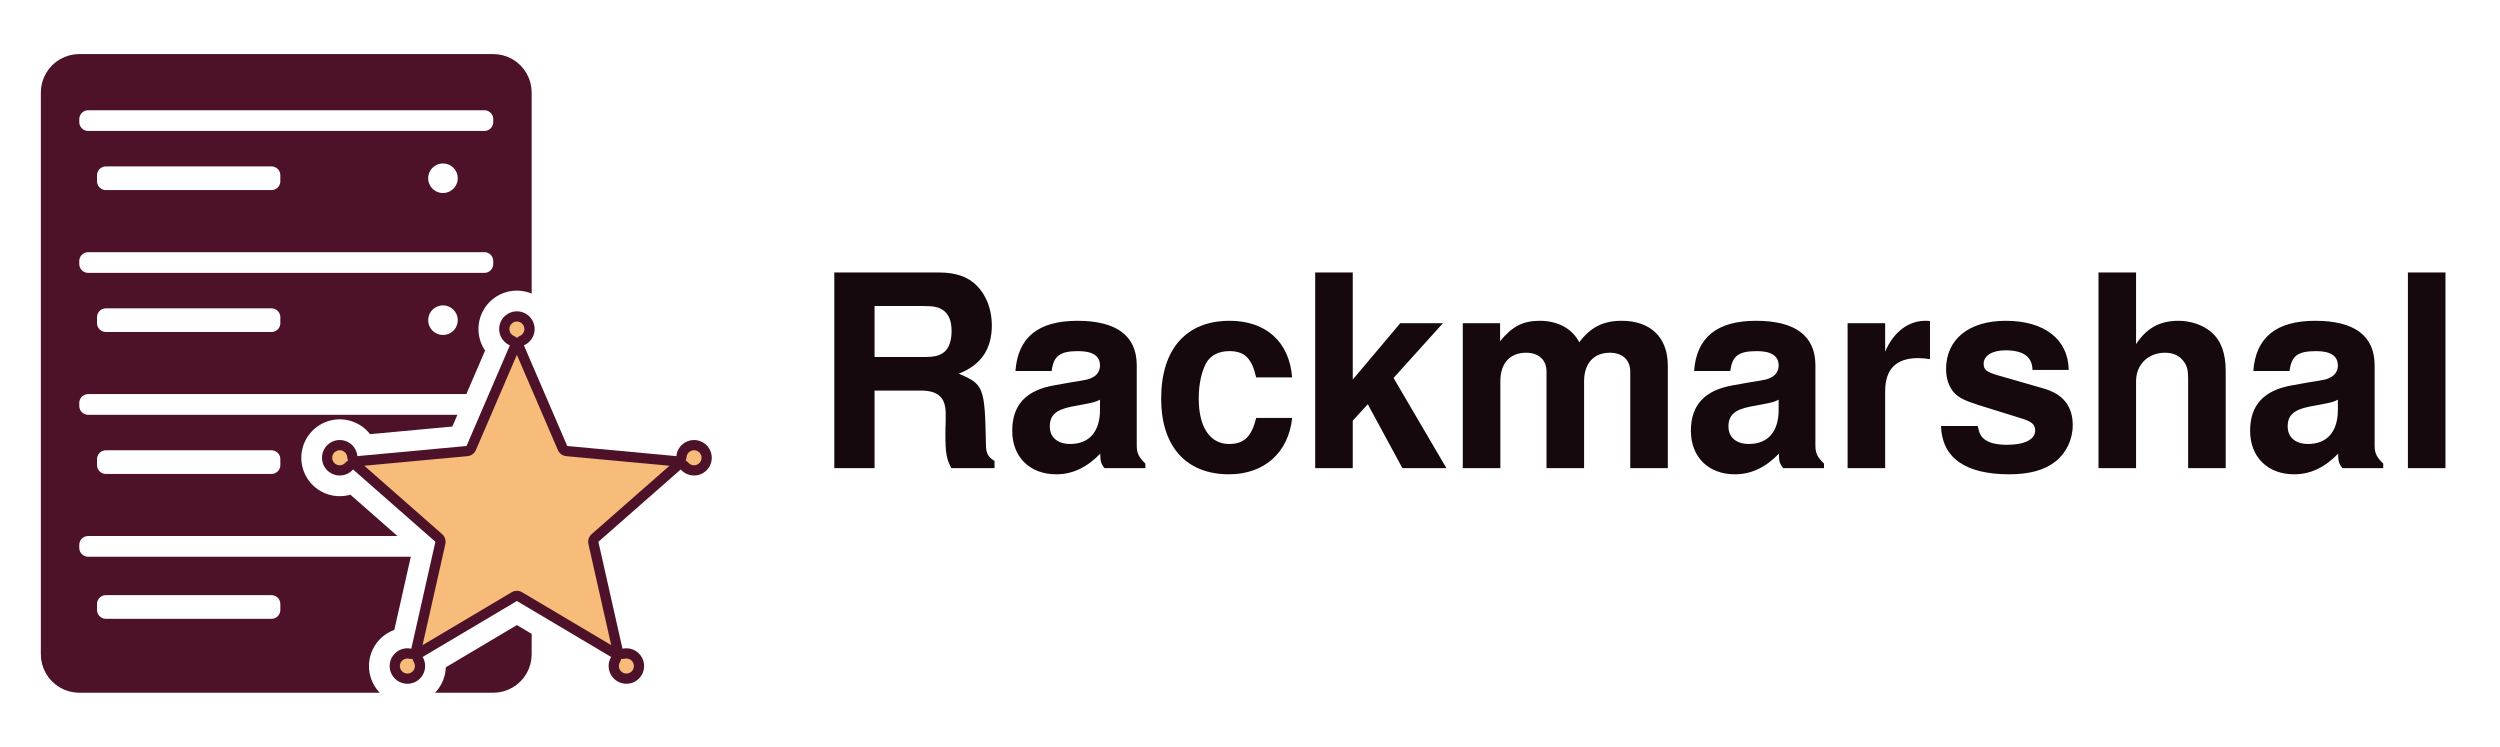
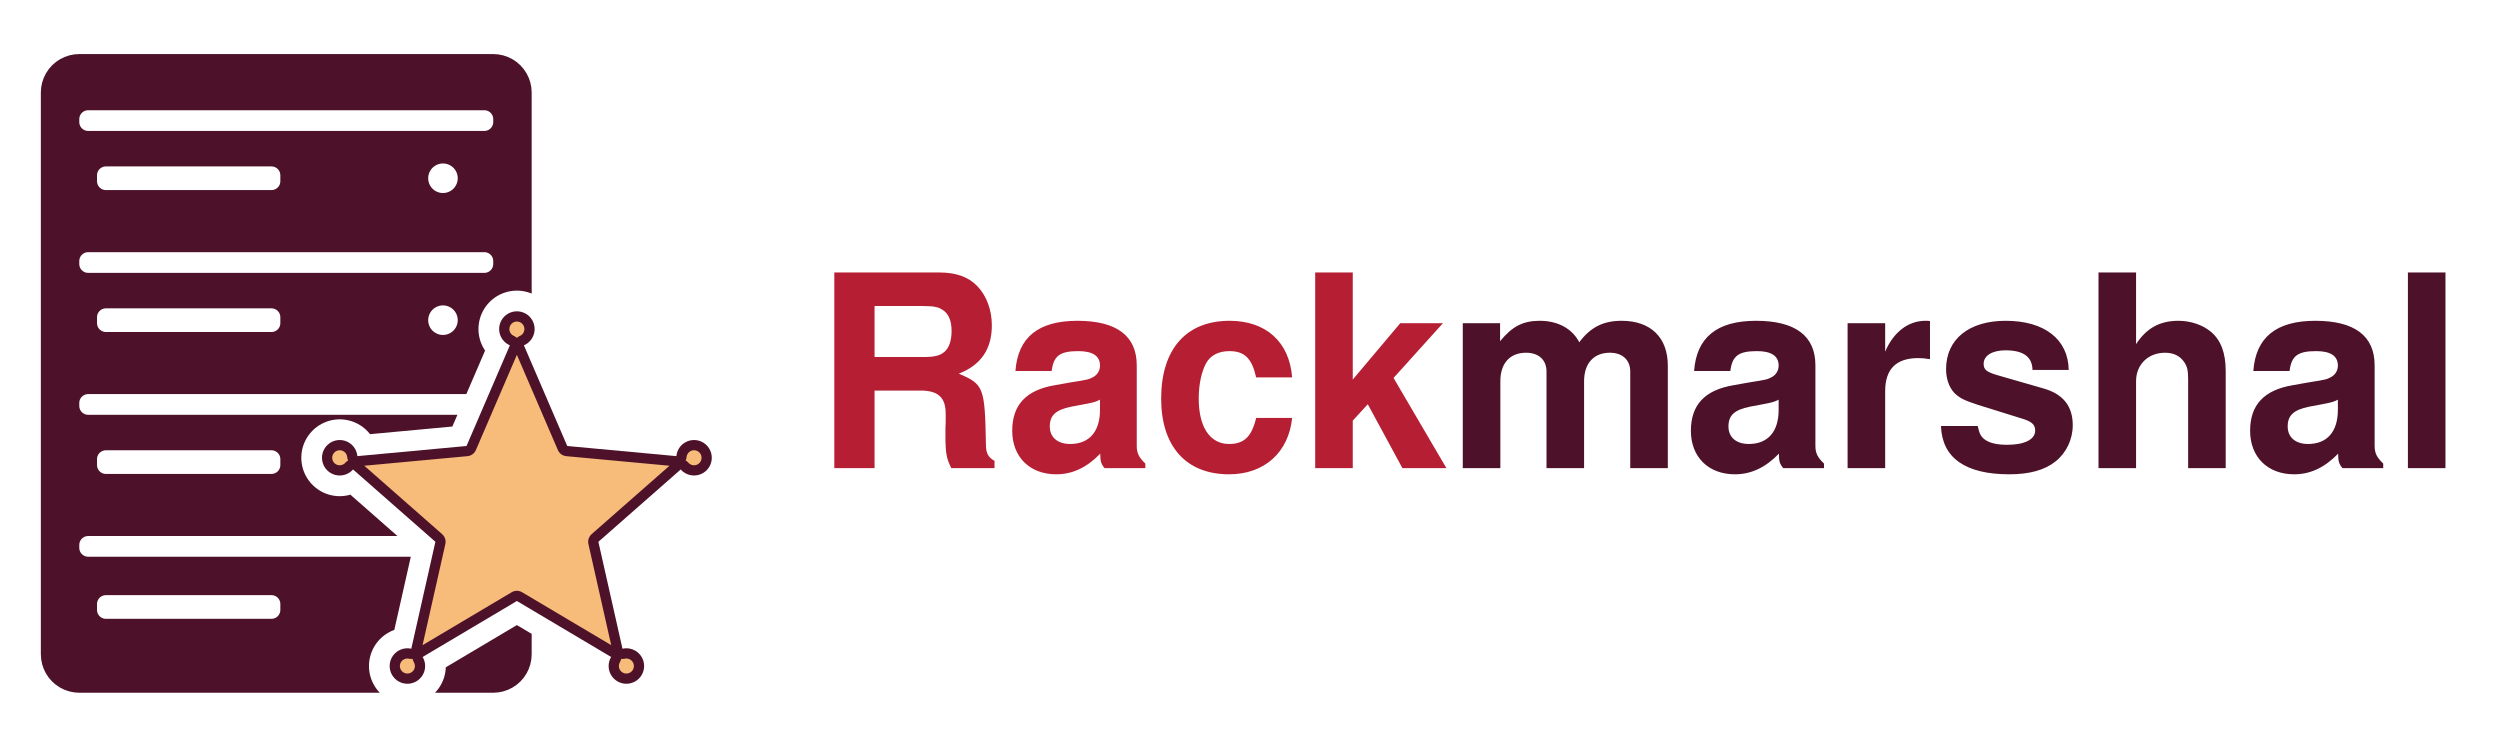
<svg xmlns="http://www.w3.org/2000/svg" width="857" height="256" viewBox="0 0 857 256" role="img" aria-labelledby="rmlockup-title rmlockup-desc">
  <path fill="#4D1229" fill-rule="evenodd" d="M14.000,31.709 L14.000,224.291 L14.113,226.011 L14.449,227.701 L15.003,229.333 L15.765,230.879 L16.723,232.312 L17.859,233.608 L19.155,234.745 L20.588,235.702 L22.134,236.465 L23.766,237.019 L25.457,237.355 L27.177,237.468 L130.196,237.468 L130.019,237.291 L129.495,236.693 L128.930,235.957 L128.488,235.295 L128.024,234.492 L127.672,233.778 L127.317,232.921 L127.061,232.168 L126.821,231.271 L126.666,230.491 L126.545,229.571 L126.493,228.777 L126.493,227.849 L126.545,227.055 L126.666,226.135 L126.821,225.355 L127.061,224.458 L127.317,223.705 L127.672,222.847 L128.024,222.134 L128.488,221.330 L128.930,220.669 L129.495,219.933 L130.019,219.334 L130.676,218.678 L131.274,218.154 L132.010,217.589 L132.671,217.147 L133.475,216.683 L134.189,216.331 L135.046,215.976 L135.171,215.933 L140.826,190.842 L30.217,190.842 L29.821,190.816 L29.430,190.739 L29.054,190.611 L28.697,190.435 L28.366,190.214 L28.067,189.952 L27.805,189.653 L27.584,189.322 L27.408,188.965 L27.280,188.589 L27.203,188.199 L27.177,187.802 L27.177,186.788 L27.203,186.391 L27.280,186.001 L27.408,185.624 L27.584,185.268 L27.805,184.937 L28.067,184.638 L28.366,184.376 L28.697,184.155 L29.054,183.979 L29.430,183.851 L29.821,183.773 L30.217,183.747 L136.245,183.747 L120.105,169.568 L119.415,169.753 L118.635,169.908 L117.715,170.029 L116.921,170.081 L115.993,170.081 L115.199,170.029 L114.279,169.908 L113.499,169.753 L112.602,169.513 L111.849,169.257 L110.992,168.902 L110.278,168.550 L109.474,168.086 L108.813,167.644 L108.077,167.079 L107.479,166.554 L106.822,165.898 L106.298,165.300 L105.733,164.564 L105.291,163.902 L104.827,163.098 L104.475,162.385 L104.120,161.528 L103.864,160.774 L103.624,159.878 L103.469,159.098 L103.348,158.177 L103.296,157.384 L103.296,156.456 L103.348,155.662 L103.469,154.742 L103.624,153.961 L103.864,153.065 L104.120,152.312 L104.475,151.454 L104.827,150.741 L105.291,149.937 L105.733,149.276 L106.298,148.539 L106.822,147.941 L107.479,147.285 L108.077,146.760 L108.813,146.195 L109.474,145.753 L110.278,145.289 L110.992,144.938 L111.849,144.582 L112.602,144.327 L113.499,144.087 L114.279,143.931 L115.199,143.810 L115.993,143.758 L116.921,143.758 L117.715,143.810 L118.635,143.931 L119.415,144.087 L120.312,144.327 L121.065,144.582 L121.922,144.938 L122.636,145.289 L123.440,145.753 L124.101,146.195 L124.837,146.760 L125.435,147.285 L126.092,147.941 L126.616,148.539 L126.840,148.831 L155.072,146.213 L156.804,142.190 L30.217,142.190 L29.821,142.164 L29.430,142.087 L29.054,141.959 L28.697,141.783 L28.366,141.562 L28.067,141.300 L27.805,141.001 L27.584,140.670 L27.408,140.313 L27.280,139.936 L27.203,139.546 L27.177,139.149 L27.177,138.136 L27.203,137.739 L27.280,137.349 L27.408,136.972 L27.584,136.616 L27.805,136.285 L28.067,135.986 L28.366,135.723 L28.697,135.503 L29.054,135.327 L29.430,135.199 L29.821,135.121 L30.217,135.095 L159.860,135.095 L166.286,120.174 L166.022,119.779 L165.558,118.975 L165.206,118.262 L164.851,117.404 L164.595,116.651 L164.355,115.754 L164.199,114.974 L164.078,114.054 L164.026,113.260 L164.026,112.332 L164.078,111.538 L164.199,110.618 L164.355,109.838 L164.595,108.942 L164.851,108.188 L165.206,107.331 L165.558,106.617 L166.022,105.814 L166.464,105.152 L167.029,104.416 L167.553,103.818 L168.209,103.161 L168.807,102.637 L169.544,102.072 L170.205,101.630 L171.009,101.166 L171.722,100.814 L172.580,100.459 L173.333,100.203 L174.230,99.963 L175.010,99.808 L175.930,99.687 L176.724,99.635 L177.652,99.635 L178.446,99.687 L179.366,99.808 L180.146,99.963 L181.042,100.203 L181.796,100.459 L182.256,100.650 L182.256,31.709 L182.143,29.989 L181.807,28.299 L181.253,26.667 L180.490,25.121 L179.533,23.688 L178.396,22.392 L177.100,21.255 L175.667,20.298 L174.122,19.535 L172.489,18.981 L170.799,18.645 L169.079,18.532 L27.177,18.532 L25.457,18.645 L23.766,18.981 L22.134,19.535 L20.588,20.298 L19.155,21.255 L17.859,22.392 L16.723,23.688 L15.765,25.121 L15.003,26.667 L14.449,28.299 L14.113,29.989 Z M169.079,41.845 L169.053,42.242 L168.975,42.632 L168.848,43.009 L168.672,43.365 L168.451,43.696 L168.188,43.995 L167.889,44.257 L167.559,44.478 L167.202,44.654 L166.825,44.782 L166.435,44.860 L166.038,44.886 L30.217,44.886 L29.821,44.860 L29.430,44.782 L29.054,44.654 L28.697,44.478 L28.366,44.257 L28.067,43.995 L27.805,43.696 L27.584,43.365 L27.408,43.009 L27.280,42.632 L27.203,42.242 L27.177,41.845 L27.177,40.831 L27.203,40.434 L27.280,40.044 L27.408,39.668 L27.584,39.311 L27.805,38.980 L28.067,38.681 L28.366,38.419 L28.697,38.198 L29.054,38.022 L29.430,37.894 L29.821,37.817 L30.217,37.791 L166.038,37.791 L166.435,37.817 L166.825,37.894 L167.202,38.022 L167.559,38.198 L167.889,38.419 L168.188,38.681 L168.451,38.980 L168.672,39.311 L168.848,39.668 L168.975,40.044 L169.053,40.434 L169.079,40.831 Z M169.079,89.484 L169.079,90.497 L169.053,90.894 L168.975,91.284 L168.848,91.661 L168.672,92.018 L168.451,92.348 L168.188,92.647 L167.889,92.910 L167.559,93.131 L167.202,93.307 L166.825,93.434 L166.435,93.512 L166.038,93.538 L30.217,93.538 L29.821,93.512 L29.430,93.434 L29.054,93.307 L28.697,93.131 L28.366,92.910 L28.067,92.647 L27.805,92.348 L27.584,92.018 L27.408,91.661 L27.280,91.284 L27.203,90.894 L27.177,90.497 L27.177,89.484 L27.203,89.087 L27.280,88.697 L27.408,88.320 L27.584,87.963 L27.805,87.633 L28.067,87.333 L28.366,87.071 L28.697,86.850 L29.054,86.674 L29.430,86.546 L29.821,86.469 L30.217,86.443 L166.038,86.443 L166.435,86.469 L166.825,86.546 L167.202,86.674 L167.559,86.850 L167.889,87.071 L168.188,87.333 L168.451,87.633 L168.672,87.963 L168.848,88.320 L168.975,88.697 L169.053,89.087 Z M95.869,58.926 L95.997,59.303 L96.075,59.693 L96.101,60.090 L96.101,62.117 L96.075,62.514 L95.997,62.904 L95.869,63.280 L95.693,63.637 L95.472,63.968 L95.210,64.267 L94.911,64.529 L94.580,64.750 L94.224,64.926 L93.847,65.054 L93.457,65.132 L93.060,65.158 L36.299,65.158 L35.902,65.132 L35.512,65.054 L35.135,64.926 L34.779,64.750 L34.448,64.529 L34.149,64.267 L33.887,63.968 L33.666,63.637 L33.490,63.280 L33.362,62.904 L33.284,62.514 L33.258,62.117 L33.258,60.090 L33.284,59.693 L33.362,59.303 L33.490,58.926 L33.666,58.569 L33.887,58.238 L34.149,57.939 L34.448,57.677 L34.779,57.456 L35.135,57.280 L35.512,57.152 L35.902,57.075 L36.299,57.049 L93.060,57.049 L93.457,57.075 L93.847,57.152 L94.224,57.280 L94.580,57.456 L94.911,57.677 L95.210,57.939 L95.472,58.238 L95.693,58.569 Z M154.382,65.492 L153.787,65.785 L153.160,65.998 L152.510,66.128 L151.848,66.171 L151.187,66.128 L150.536,65.998 L149.909,65.785 L149.314,65.492 L148.763,65.124 L148.264,64.687 L147.827,64.188 L147.459,63.637 L147.166,63.043 L146.953,62.415 L146.823,61.765 L146.780,61.103 L146.823,60.442 L146.953,59.791 L147.166,59.164 L147.459,58.569 L147.827,58.018 L148.264,57.520 L148.763,57.082 L149.314,56.714 L149.909,56.421 L150.536,56.208 L151.187,56.079 L151.848,56.035 L152.510,56.079 L153.160,56.208 L153.787,56.421 L154.382,56.714 L154.933,57.082 L155.432,57.520 L155.869,58.018 L156.237,58.569 L156.530,59.164 L156.743,59.791 L156.873,60.442 L156.916,61.103 L156.873,61.765 L156.743,62.415 L156.530,63.043 L156.237,63.637 L155.869,64.188 L155.432,64.687 L154.933,65.124 Z M95.472,106.891 L95.693,107.221 L95.869,107.578 L95.997,107.955 L96.075,108.345 L96.101,108.742 L96.101,110.769 L96.075,111.166 L95.997,111.556 L95.869,111.933 L95.693,112.289 L95.472,112.620 L95.210,112.919 L94.911,113.181 L94.580,113.402 L94.224,113.578 L93.847,113.706 L93.457,113.784 L93.060,113.810 L36.299,113.810 L35.902,113.784 L35.512,113.706 L35.135,113.578 L34.779,113.402 L34.448,113.181 L34.149,112.919 L33.887,112.620 L33.666,112.289 L33.490,111.933 L33.362,111.556 L33.284,111.166 L33.258,110.769 L33.258,108.742 L33.284,108.345 L33.362,107.955 L33.490,107.578 L33.666,107.221 L33.887,106.891 L34.149,106.592 L34.448,106.329 L34.779,106.108 L35.135,105.933 L35.512,105.805 L35.902,105.727 L36.299,105.701 L93.060,105.701 L93.457,105.727 L93.847,105.805 L94.224,105.933 L94.580,106.108 L94.911,106.329 L95.210,106.592 Z M155.432,113.339 L154.933,113.776 L154.382,114.144 L153.787,114.438 L153.160,114.651 L152.510,114.780 L151.848,114.823 L151.187,114.780 L150.536,114.651 L149.909,114.438 L149.314,114.144 L148.763,113.776 L148.264,113.339 L147.827,112.841 L147.459,112.289 L147.166,111.695 L146.953,111.067 L146.823,110.417 L146.780,109.755 L146.823,109.094 L146.953,108.444 L147.166,107.816 L147.459,107.221 L147.827,106.670 L148.264,106.172 L148.763,105.735 L149.314,105.366 L149.909,105.073 L150.536,104.860 L151.187,104.731 L151.848,104.687 L152.510,104.731 L153.160,104.860 L153.787,105.073 L154.382,105.366 L154.933,105.735 L155.432,106.172 L155.869,106.670 L156.237,107.221 L156.530,107.816 L156.743,108.444 L156.873,109.094 L156.916,109.755 L156.873,110.417 L156.743,111.067 L156.530,111.695 L156.237,112.289 L155.869,112.841 Z M94.911,154.982 L95.210,155.244 L95.472,155.543 L95.693,155.874 L95.869,156.230 L95.997,156.607 L96.075,156.997 L96.101,157.394 L96.101,159.421 L96.075,159.818 L95.997,160.208 L95.869,160.585 L95.693,160.942 L95.472,161.272 L95.210,161.571 L94.911,161.834 L94.580,162.055 L94.224,162.231 L93.847,162.358 L93.457,162.436 L93.060,162.462 L36.299,162.462 L35.902,162.436 L35.512,162.358 L35.135,162.231 L34.779,162.055 L34.448,161.834 L34.149,161.571 L33.887,161.272 L33.666,160.942 L33.490,160.585 L33.362,160.208 L33.284,159.818 L33.258,159.421 L33.258,157.394 L33.284,156.997 L33.362,156.607 L33.490,156.230 L33.666,155.874 L33.887,155.543 L34.149,155.244 L34.448,154.982 L34.779,154.761 L35.135,154.585 L35.512,154.457 L35.902,154.379 L36.299,154.353 L93.060,154.353 L93.457,154.379 L93.847,154.457 L94.224,154.585 L94.580,154.761 Z M94.224,204.251 L94.580,204.427 L94.911,204.647 L95.210,204.910 L95.472,205.209 L95.693,205.540 L95.869,205.896 L95.997,206.273 L96.075,206.663 L96.101,207.060 L96.101,209.087 L96.075,209.484 L95.997,209.874 L95.869,210.251 L95.693,210.607 L95.472,210.938 L95.210,211.237 L94.911,211.499 L94.580,211.720 L94.224,211.896 L93.847,212.024 L93.457,212.102 L93.060,212.128 L36.299,212.128 L35.902,212.102 L35.512,212.024 L35.135,211.896 L34.779,211.720 L34.448,211.499 L34.149,211.237 L33.887,210.938 L33.666,210.607 L33.490,210.251 L33.362,209.874 L33.284,209.484 L33.258,209.087 L33.258,207.060 L33.284,206.663 L33.362,206.273 L33.490,205.896 L33.666,205.540 L33.887,205.209 L34.149,204.910 L34.448,204.647 L34.779,204.427 L35.135,204.251 L35.512,204.123 L35.902,204.045 L36.299,204.019 L93.060,204.019 L93.457,204.045 L93.847,204.123 Z M169.079,237.468 L170.799,237.355 L172.489,237.019 L174.122,236.465 L175.667,235.702 L177.100,234.745 L178.396,233.608 L179.533,232.312 L180.490,230.879 L181.253,229.333 L181.807,227.701 L182.143,226.011 L182.256,224.291 L182.256,217.287 L177.188,214.278 L152.816,228.749 L152.816,228.777 L152.764,229.571 L152.642,230.491 L152.487,231.271 L152.247,232.168 L151.991,232.921 L151.636,233.778 L151.284,234.492 L150.820,235.295 L150.378,235.957 L149.813,236.693 L149.289,237.291 L149.113,237.468 Z" />
  <path fill="#4D1229" fill-rule="evenodd" d="M183.062,111.222 L182.806,110.469 L182.454,109.755 L182.013,109.094 L181.488,108.496 L180.890,107.971 L180.229,107.529 L179.515,107.178 L178.762,106.922 L177.982,106.767 L177.188,106.715 L176.394,106.767 L175.614,106.922 L174.860,107.178 L174.147,107.529 L173.486,107.971 L172.887,108.496 L172.363,109.094 L171.921,109.755 L171.569,110.469 L171.313,111.222 L171.158,112.002 L171.106,112.796 L171.158,113.590 L171.313,114.370 L171.569,115.123 L171.921,115.837 L172.363,116.498 L172.887,117.096 L173.486,117.621 L174.147,118.063 L174.784,118.377 L159.922,152.888 L122.502,156.359 L122.487,156.126 L122.331,155.346 L122.076,154.592 L121.724,153.879 L121.282,153.217 L120.757,152.619 L120.159,152.095 L119.498,151.653 L118.784,151.301 L118.031,151.045 L117.251,150.890 L116.457,150.838 L115.663,150.890 L114.883,151.045 L114.130,151.301 L113.416,151.653 L112.755,152.095 L112.157,152.619 L111.632,153.217 L111.190,153.879 L110.838,154.592 L110.583,155.346 L110.428,156.126 L110.375,156.920 L110.428,157.713 L110.583,158.494 L110.838,159.247 L111.190,159.960 L111.632,160.622 L112.157,161.220 L112.755,161.744 L113.416,162.186 L114.130,162.538 L114.883,162.794 L115.663,162.949 L116.457,163.001 L117.251,162.949 L118.031,162.794 L118.784,162.538 L119.498,162.186 L120.159,161.744 L120.757,161.220 L121.016,160.925 L149.252,185.729 L140.989,222.391 L140.448,222.283 L139.654,222.231 L138.860,222.283 L138.080,222.439 L137.327,222.694 L136.613,223.046 L135.952,223.488 L135.354,224.013 L134.829,224.611 L134.387,225.272 L134.035,225.986 L133.780,226.739 L133.625,227.519 L133.573,228.313 L133.625,229.107 L133.780,229.887 L134.035,230.640 L134.387,231.354 L134.829,232.015 L135.354,232.613 L135.952,233.138 L136.613,233.580 L137.327,233.931 L138.080,234.187 L138.860,234.342 L139.654,234.394 L140.448,234.342 L141.228,234.187 L141.981,233.931 L142.695,233.580 L143.356,233.138 L143.954,232.613 L144.479,232.015 L144.921,231.354 L145.273,230.640 L145.528,229.887 L145.684,229.107 L145.736,228.313 L145.684,227.519 L145.528,226.739 L145.273,225.986 L144.921,225.272 L144.879,225.210 L177.188,206.026 L209.496,225.210 L209.455,225.272 L209.103,225.986 L208.847,226.739 L208.692,227.519 L208.640,228.313 L208.692,229.107 L208.847,229.887 L209.103,230.640 L209.455,231.354 L209.897,232.015 L210.421,232.613 L211.019,233.138 L211.681,233.580 L212.394,233.931 L213.147,234.187 L213.928,234.342 L214.721,234.394 L215.515,234.342 L216.295,234.187 L217.049,233.931 L217.762,233.580 L218.424,233.138 L219.022,232.613 L219.546,232.015 L219.988,231.354 L220.340,230.640 L220.596,229.887 L220.751,229.107 L220.803,228.313 L220.751,227.519 L220.596,226.739 L220.340,225.986 L219.988,225.272 L219.546,224.611 L219.022,224.013 L218.424,223.488 L217.762,223.046 L217.049,222.694 L216.295,222.439 L215.515,222.283 L214.721,222.231 L213.928,222.283 L213.387,222.391 L205.124,185.729 L233.359,160.925 L233.618,161.220 L234.216,161.744 L234.878,162.186 L235.591,162.538 L236.344,162.794 L237.125,162.949 L237.918,163.001 L238.712,162.949 L239.492,162.794 L240.246,162.538 L240.959,162.186 L241.621,161.744 L242.219,161.220 L242.743,160.622 L243.185,159.960 L243.537,159.247 L243.793,158.494 L243.948,157.713 L244.000,156.920 L243.948,156.126 L243.793,155.346 L243.537,154.592 L243.185,153.879 L242.743,153.217 L242.219,152.619 L241.621,152.095 L240.959,151.653 L240.246,151.301 L239.492,151.045 L238.712,150.890 L237.918,150.838 L237.125,150.890 L236.344,151.045 L235.591,151.301 L234.878,151.653 L234.216,152.095 L233.618,152.619 L233.094,153.217 L232.652,153.879 L232.300,154.592 L232.044,155.346 L231.889,156.126 L231.874,156.359 L194.453,152.888 L179.591,118.377 L180.229,118.063 L180.890,117.621 L181.488,117.096 L182.013,116.498 L182.454,115.837 L182.806,115.123 L183.062,114.370 L183.217,113.590 L183.269,112.796 L183.217,112.002 Z" />
  <path fill="#F7BB7A" fill-rule="evenodd" d="M119.350,157.856 L119.258,157.674 L119.090,157.141 L119.009,156.588 L119.009,156.584 L118.943,156.253 L118.835,155.935 L118.686,155.633 L118.499,155.353 L118.277,155.100 L118.024,154.878 L117.744,154.690 L117.442,154.542 L117.123,154.433 L116.793,154.368 L116.457,154.346 L116.121,154.368 L115.791,154.433 L115.472,154.542 L115.170,154.690 L114.890,154.878 L114.637,155.100 L114.415,155.353 L114.228,155.633 L114.079,155.935 L113.971,156.253 L113.905,156.584 L113.883,156.920 L113.905,157.256 L113.971,157.586 L114.079,157.905 L114.228,158.207 L114.415,158.487 L114.637,158.740 L114.890,158.962 L115.170,159.149 L115.472,159.298 L115.791,159.406 L116.121,159.472 L116.457,159.494 L116.793,159.472 L117.123,159.406 L117.442,159.298 L117.744,159.149 L118.024,158.962 L118.277,158.740 L118.385,158.617 L118.778,158.234 L119.227,157.917 Z M124.873,159.654 L151.562,183.100 L151.936,183.483 L152.247,183.918 L152.488,184.396 L152.653,184.905 L152.739,185.434 L152.743,185.969 L152.666,186.499 L144.855,221.154 L175.401,203.017 L175.881,202.779 L176.391,202.618 L176.920,202.536 L177.455,202.536 L177.984,202.618 L178.495,202.779 L178.975,203.017 L209.520,221.154 L201.710,186.499 L201.632,185.969 L201.636,185.434 L201.722,184.905 L201.888,184.396 L202.129,183.918 L202.440,183.483 L202.814,183.100 L229.503,159.654 L194.130,156.373 L193.602,156.283 L193.095,156.114 L192.619,155.869 L192.185,155.554 L191.805,155.177 L191.487,154.747 L191.239,154.273 L177.188,121.645 L163.137,154.273 L162.888,154.747 L162.570,155.177 L162.190,155.554 L161.757,155.869 L161.281,156.114 L160.773,156.283 L160.245,156.373 Z M177.188,115.835 L177.586,115.509 L178.043,115.238 L178.475,115.025 L178.755,114.838 L179.008,114.616 L179.230,114.363 L179.417,114.083 L179.566,113.781 L179.674,113.462 L179.740,113.132 L179.762,112.796 L179.740,112.460 L179.674,112.130 L179.566,111.811 L179.417,111.509 L179.230,111.229 L179.008,110.976 L178.755,110.754 L178.475,110.567 L178.173,110.418 L177.854,110.310 L177.524,110.244 L177.188,110.222 L176.852,110.244 L176.522,110.310 L176.203,110.418 L175.901,110.567 L175.621,110.754 L175.368,110.976 L175.146,111.229 L174.959,111.509 L174.810,111.811 L174.701,112.130 L174.636,112.460 L174.614,112.796 L174.636,113.132 L174.701,113.462 L174.810,113.781 L174.959,114.083 L175.146,114.363 L175.368,114.616 L175.621,114.838 L175.901,115.025 L176.332,115.238 L176.790,115.509 Z M235.026,157.856 L235.148,157.917 L235.597,158.234 L235.991,158.617 L236.098,158.740 L236.352,158.962 L236.631,159.149 L236.933,159.298 L237.252,159.406 L237.582,159.472 L237.918,159.494 L238.254,159.472 L238.585,159.406 L238.904,159.298 L239.205,159.149 L239.485,158.962 L239.739,158.740 L239.961,158.487 L240.148,158.207 L240.297,157.905 L240.405,157.586 L240.470,157.256 L240.492,156.920 L240.470,156.584 L240.405,156.253 L240.297,155.935 L240.148,155.633 L239.961,155.353 L239.739,155.100 L239.485,154.878 L239.205,154.690 L238.904,154.542 L238.585,154.433 L238.254,154.368 L237.918,154.346 L237.582,154.368 L237.252,154.433 L236.933,154.542 L236.631,154.690 L236.352,154.878 L236.098,155.100 L235.876,155.353 L235.689,155.633 L235.540,155.935 L235.432,156.253 L235.366,156.584 L235.366,156.588 L235.285,157.141 L235.117,157.674 Z M141.451,225.856 L141.383,225.869 L140.842,225.888 L140.306,225.824 L139.990,225.761 L139.654,225.739 L139.318,225.761 L138.988,225.827 L138.669,225.935 L138.367,226.084 L138.087,226.271 L137.834,226.493 L137.612,226.746 L137.425,227.026 L137.276,227.328 L137.168,227.647 L137.102,227.977 L137.080,228.313 L137.102,228.649 L137.168,228.979 L137.276,229.298 L137.425,229.600 L137.612,229.880 L137.834,230.133 L138.087,230.355 L138.367,230.542 L138.669,230.691 L138.988,230.799 L139.318,230.865 L139.654,230.887 L139.990,230.865 L140.320,230.799 L140.639,230.691 L140.941,230.542 L141.221,230.355 L141.474,230.133 L141.696,229.880 L141.883,229.600 L142.032,229.298 L142.140,228.979 L142.206,228.649 L142.228,228.313 L142.206,227.977 L142.140,227.647 L142.032,227.328 L141.782,226.820 L141.783,226.820 L141.693,226.659 L141.501,226.124 Z M212.924,225.856 L212.875,226.124 L212.682,226.659 L212.593,226.820 L212.594,226.820 L212.343,227.328 L212.235,227.647 L212.169,227.977 L212.147,228.313 L212.169,228.649 L212.235,228.979 L212.343,229.298 L212.492,229.600 L212.679,229.880 L212.901,230.133 L213.154,230.355 L213.434,230.542 L213.736,230.691 L214.055,230.799 L214.385,230.865 L214.721,230.887 L215.057,230.865 L215.388,230.799 L215.706,230.691 L216.008,230.542 L216.288,230.355 L216.542,230.133 L216.764,229.880 L216.951,229.600 L217.099,229.298 L217.208,228.979 L217.273,228.649 L217.295,228.313 L217.273,227.977 L217.208,227.647 L217.099,227.328 L216.951,227.026 L216.764,226.746 L216.542,226.493 L216.288,226.271 L216.008,226.084 L215.706,225.935 L215.388,225.827 L215.057,225.761 L214.721,225.739 L214.385,225.761 L214.070,225.824 L213.533,225.888 L212.993,225.869 Z" />
-   <path fill="#15090E" transform="translate(278.640 160.476)" d="M21.16 -26.588H36.984C42.964 -26.588 45.54 -24.196 45.54 -18.676V-15.916C45.448 -14.168 45.448 -12.512 45.448 -11.5C45.448 -5.152 45.816 -3.22 47.472 0.0H62.284V-2.484C60.168 -3.68 59.34 -5.06 59.34 -8.004C58.972 -27.784 58.604 -28.704 50.048 -32.384C57.592 -35.328 61.364 -40.756 61.364 -48.944C61.364 -54.28 59.524 -59.156 56.304 -62.468C53.268 -65.596 49.036 -67.068 43.332 -67.068H7.36V0.0H21.16ZM21.16 -38.088V-55.568H37.812C41.768 -55.568 43.332 -55.2 45.08 -53.82C46.736 -52.44 47.564 -50.14 47.564 -47.012C47.564 -43.792 46.736 -41.216 45.08 -39.836C43.516 -38.548 41.768 -38.088 37.812 -38.088ZM113.982 -1.564C111.774 -3.68 111.038 -5.152 111.038 -7.636V-35.236C111.038 -45.356 104.138 -50.508 90.706 -50.508C77.274 -50.508 70.282 -44.804 69.454 -33.304H81.874C82.518 -38.456 84.634 -40.112 90.982 -40.112C95.95 -40.112 98.434 -38.456 98.434 -35.144C98.434 -33.488 97.606 -32.108 96.226 -31.28C94.478 -30.36 94.478 -30.36 88.13 -29.348L82.978 -28.428C73.134 -26.772 68.35 -21.712 68.35 -12.788C68.35 -3.864 74.33 2.116 83.438 2.116C88.958 2.116 93.926 -0.184 98.526 -4.968C98.526 -2.392 98.802 -1.472 99.998 0.0H113.982ZM98.434 -19.964C98.434 -12.512 94.754 -8.28 88.222 -8.28C83.898 -8.28 81.23 -10.58 81.23 -14.26C81.23 -18.124 83.254 -19.964 88.59 -21.068L93.006 -21.896C96.41 -22.54 96.962 -22.724 98.434 -23.46ZM164.3 -31.096C163.38 -43.24 155.376 -50.508 142.864 -50.508C127.96 -50.508 119.404 -40.756 119.404 -23.828C119.404 -7.452 127.96 2.116 142.68 2.116C154.732 2.116 163.104 -5.336 164.3 -17.204H151.972C150.408 -10.764 147.832 -8.28 142.68 -8.28C136.148 -8.28 132.284 -14.076 132.284 -23.828C132.284 -28.612 133.204 -32.936 134.768 -35.88C136.24 -38.64 139.092 -40.112 142.772 -40.112C148.016 -40.112 150.5 -37.628 151.972 -31.096ZM185.086 -30.36V-67.068H172.206V0.0H185.086V-16.284L190.238 -21.896L202.106 0.0H217.194L199.07 -30.912L215.998 -49.68H201.37ZM222.8 -49.68V0.0H235.68V-29.808C235.68 -35.972 238.992 -39.56 244.512 -39.56C248.836 -39.56 251.504 -37.076 251.504 -33.12V0.0H264.384V-29.808C264.384 -35.88 267.696 -39.56 273.216 -39.56C277.54 -39.56 280.208 -37.076 280.208 -33.12V0.0H293.088V-35.144C293.088 -44.804 287.2 -50.508 277.264 -50.508C270.916 -50.508 266.592 -48.3 262.728 -43.148C260.336 -47.84 255.368 -50.508 249.204 -50.508C243.5 -50.508 239.82 -48.668 235.588 -43.516V-49.68ZM346.626 -1.564C344.418 -3.68 343.682 -5.152 343.682 -7.636V-35.236C343.682 -45.356 336.782 -50.508 323.35 -50.508C309.918 -50.508 302.926 -44.804 302.098 -33.304H314.518C315.162 -38.456 317.278 -40.112 323.626 -40.112C328.594 -40.112 331.078 -38.456 331.078 -35.144C331.078 -33.488 330.25 -32.108 328.87 -31.28C327.122 -30.36 327.122 -30.36 320.774 -29.348L315.622 -28.428C305.778 -26.772 300.994 -21.712 300.994 -12.788C300.994 -3.864 306.974 2.116 316.082 2.116C321.602 2.116 326.57 -0.184 331.17 -4.968C331.17 -2.392 331.446 -1.472 332.642 0.0H346.626ZM331.078 -19.964C331.078 -12.512 327.398 -8.28 320.866 -8.28C316.542 -8.28 313.874 -10.58 313.874 -14.26C313.874 -18.124 315.898 -19.964 321.234 -21.068L325.65 -21.896C329.054 -22.54 329.606 -22.724 331.078 -23.46ZM354.716 -49.68V0.0H367.596V-26.404C367.596 -33.948 371.368 -37.72 378.912 -37.72C380.292 -37.72 381.212 -37.628 382.96 -37.352V-50.416C382.224 -50.508 381.948 -50.508 381.396 -50.508C375.508 -50.508 370.448 -46.644 367.596 -39.928V-49.68ZM430.518 -33.672C430.334 -44.16 422.238 -50.508 408.898 -50.508C396.294 -50.508 388.474 -44.16 388.474 -33.948C388.474 -30.636 389.486 -27.784 391.234 -25.852C392.982 -24.104 394.546 -23.276 399.33 -21.712L414.694 -16.928C417.914 -15.916 419.018 -14.904 419.018 -12.88C419.018 -9.844 415.43 -8.004 409.45 -8.004C406.046 -8.004 403.47 -8.556 401.814 -9.752C400.434 -10.764 399.882 -11.776 399.33 -14.444H386.726C387.094 -3.496 395.098 2.116 410.186 2.116C417.086 2.116 422.33 0.644 426.01 -2.3C429.69 -5.244 431.898 -9.844 431.898 -14.72C431.898 -21.16 428.678 -25.3 422.146 -27.232L405.862 -31.924C402.274 -33.028 401.354 -33.764 401.354 -35.788C401.354 -38.548 404.298 -40.388 408.806 -40.388C414.97 -40.388 418.006 -38.18 418.098 -33.672ZM440.724 -67.068V0.0H453.604V-29.808C453.604 -35.512 457.744 -39.56 463.54 -39.56C466.392 -39.56 468.508 -38.548 469.98 -36.524C471.176 -34.868 471.452 -33.488 471.452 -30.36V0.0H484.332V-33.304C484.332 -39.468 482.676 -43.884 479.272 -46.736C476.42 -49.128 472.28 -50.508 468.14 -50.508C461.792 -50.508 457.192 -48.024 453.604 -42.504V-67.068ZM538.33 -1.564C536.122 -3.68 535.386 -5.152 535.386 -7.636V-35.236C535.386 -45.356 528.486 -50.508 515.054 -50.508C501.622 -50.508 494.63 -44.804 493.802 -33.304H506.222C506.866 -38.456 508.982 -40.112 515.33 -40.112C520.298 -40.112 522.782 -38.456 522.782 -35.144C522.782 -33.488 521.954 -32.108 520.574 -31.28C518.826 -30.36 518.826 -30.36 512.478 -29.348L507.326 -28.428C497.482 -26.772 492.698 -21.712 492.698 -12.788C492.698 -3.864 498.678 2.116 507.786 2.116C513.306 2.116 518.274 -0.184 522.874 -4.968C522.874 -2.392 523.15 -1.472 524.346 0.0H538.33ZM522.782 -19.964C522.782 -12.512 519.102 -8.28 512.57 -8.28C508.246 -8.28 505.578 -10.58 505.578 -14.26C505.578 -18.124 507.602 -19.964 512.938 -21.068L517.354 -21.896C520.758 -22.54 521.31 -22.724 522.782 -23.46ZM559.668 -67.068H546.788V0.0H559.668Z" />
+   <path fill="#B61F33" transform="translate(278.640 160.476)" d="M21.16 -26.588H36.984C42.964 -26.588 45.54 -24.196 45.54 -18.676V-15.916C45.448 -14.168 45.448 -12.512 45.448 -11.5C45.448 -5.152 45.816 -3.22 47.472 0.0H62.284V-2.484C60.168 -3.68 59.34 -5.06 59.34 -8.004C58.972 -27.784 58.604 -28.704 50.048 -32.384C57.592 -35.328 61.364 -40.756 61.364 -48.944C61.364 -54.28 59.524 -59.156 56.304 -62.468C53.268 -65.596 49.036 -67.068 43.332 -67.068H7.36V0.0H21.16ZM21.16 -38.088V-55.568H37.812C41.768 -55.568 43.332 -55.2 45.08 -53.82C46.736 -52.44 47.564 -50.14 47.564 -47.012C47.564 -43.792 46.736 -41.216 45.08 -39.836C43.516 -38.548 41.768 -38.088 37.812 -38.088ZM113.982 -1.564C111.774 -3.68 111.038 -5.152 111.038 -7.636V-35.236C111.038 -45.356 104.138 -50.508 90.706 -50.508C77.274 -50.508 70.282 -44.804 69.454 -33.304H81.874C82.518 -38.456 84.634 -40.112 90.982 -40.112C95.95 -40.112 98.434 -38.456 98.434 -35.144C98.434 -33.488 97.606 -32.108 96.226 -31.28C94.478 -30.36 94.478 -30.36 88.13 -29.348L82.978 -28.428C73.134 -26.772 68.35 -21.712 68.35 -12.788C68.35 -3.864 74.33 2.116 83.438 2.116C88.958 2.116 93.926 -0.184 98.526 -4.968C98.526 -2.392 98.802 -1.472 99.998 0.0H113.982ZM98.434 -19.964C98.434 -12.512 94.754 -8.28 88.222 -8.28C83.898 -8.28 81.23 -10.58 81.23 -14.26C81.23 -18.124 83.254 -19.964 88.59 -21.068L93.006 -21.896C96.41 -22.54 96.962 -22.724 98.434 -23.46ZM164.3 -31.096C163.38 -43.24 155.376 -50.508 142.864 -50.508C127.96 -50.508 119.404 -40.756 119.404 -23.828C119.404 -7.452 127.96 2.116 142.68 2.116C154.732 2.116 163.104 -5.336 164.3 -17.204H151.972C150.408 -10.764 147.832 -8.28 142.68 -8.28C136.148 -8.28 132.284 -14.076 132.284 -23.828C132.284 -28.612 133.204 -32.936 134.768 -35.88C136.24 -38.64 139.092 -40.112 142.772 -40.112C148.016 -40.112 150.5 -37.628 151.972 -31.096ZM185.086 -30.36V-67.068H172.206V0.0H185.086V-16.284L190.238 -21.896L202.106 0.0H217.194L199.07 -30.912L215.998 -49.68H201.37Z" />
+   <path fill="#4D1229" transform="translate(278.640 160.476)" d="M222.8 -49.68V0.0H235.68V-29.808C235.68 -35.972 238.992 -39.56 244.512 -39.56C248.836 -39.56 251.504 -37.076 251.504 -33.12V0.0H264.384V-29.808C264.384 -35.88 267.696 -39.56 273.216 -39.56C277.54 -39.56 280.208 -37.076 280.208 -33.12V0.0H293.088V-35.144C293.088 -44.804 287.2 -50.508 277.264 -50.508C270.916 -50.508 266.592 -48.3 262.728 -43.148C260.336 -47.84 255.368 -50.508 249.204 -50.508C243.5 -50.508 239.82 -48.668 235.588 -43.516V-49.68ZM346.626 -1.564C344.418 -3.68 343.682 -5.152 343.682 -7.636V-35.236C343.682 -45.356 336.782 -50.508 323.35 -50.508C309.918 -50.508 302.926 -44.804 302.098 -33.304H314.518C315.162 -38.456 317.278 -40.112 323.626 -40.112C328.594 -40.112 331.078 -38.456 331.078 -35.144C331.078 -33.488 330.25 -32.108 328.87 -31.28C327.122 -30.36 327.122 -30.36 320.774 -29.348L315.622 -28.428C305.778 -26.772 300.994 -21.712 300.994 -12.788C300.994 -3.864 306.974 2.116 316.082 2.116C321.602 2.116 326.57 -0.184 331.17 -4.968C331.17 -2.392 331.446 -1.472 332.642 0.0H346.626ZM331.078 -19.964C331.078 -12.512 327.398 -8.28 320.866 -8.28C316.542 -8.28 313.874 -10.58 313.874 -14.26C313.874 -18.124 315.898 -19.964 321.234 -21.068L325.65 -21.896C329.054 -22.54 329.606 -22.724 331.078 -23.46ZM354.716 -49.68V0.0H367.596V-26.404C367.596 -33.948 371.368 -37.72 378.912 -37.72C380.292 -37.72 381.212 -37.628 382.96 -37.352V-50.416C382.224 -50.508 381.948 -50.508 381.396 -50.508C375.508 -50.508 370.448 -46.644 367.596 -39.928V-49.68ZM430.518 -33.672C430.334 -44.16 422.238 -50.508 408.898 -50.508C396.294 -50.508 388.474 -44.16 388.474 -33.948C388.474 -30.636 389.486 -27.784 391.234 -25.852C392.982 -24.104 394.546 -23.276 399.33 -21.712L414.694 -16.928C417.914 -15.916 419.018 -14.904 419.018 -12.88C419.018 -9.844 415.43 -8.004 409.45 -8.004C406.046 -8.004 403.47 -8.556 401.814 -9.752C400.434 -10.764 399.882 -11.776 399.33 -14.444H386.726C387.094 -3.496 395.098 2.116 410.186 2.116C417.086 2.116 422.33 0.644 426.01 -2.3C429.69 -5.244 431.898 -9.844 431.898 -14.72C431.898 -21.16 428.678 -25.3 422.146 -27.232L405.862 -31.924C402.274 -33.028 401.354 -33.764 401.354 -35.788C401.354 -38.548 404.298 -40.388 408.806 -40.388C414.97 -40.388 418.006 -38.18 418.098 -33.672ZM440.724 -67.068V0.0H453.604V-29.808C453.604 -35.512 457.744 -39.56 463.54 -39.56C466.392 -39.56 468.508 -38.548 469.98 -36.524C471.176 -34.868 471.452 -33.488 471.452 -30.36V0.0H484.332V-33.304C484.332 -39.468 482.676 -43.884 479.272 -46.736C476.42 -49.128 472.28 -50.508 468.14 -50.508C461.792 -50.508 457.192 -48.024 453.604 -42.504V-67.068ZM538.33 -1.564C536.122 -3.68 535.386 -5.152 535.386 -7.636V-35.236C535.386 -45.356 528.486 -50.508 515.054 -50.508C501.622 -50.508 494.63 -44.804 493.802 -33.304H506.222C506.866 -38.456 508.982 -40.112 515.33 -40.112C520.298 -40.112 522.782 -38.456 522.782 -35.144C522.782 -33.488 521.954 -32.108 520.574 -31.28C518.826 -30.36 518.826 -30.36 512.478 -29.348L507.326 -28.428C497.482 -26.772 492.698 -21.712 492.698 -12.788C492.698 -3.864 498.678 2.116 507.786 2.116C513.306 2.116 518.274 -0.184 522.874 -4.968C522.874 -2.392 523.15 -1.472 524.346 0.0H538.33ZM522.782 -19.964C522.782 -12.512 519.102 -8.28 512.57 -8.28C508.246 -8.28 505.578 -10.58 505.578 -14.26C505.578 -18.124 507.602 -19.964 512.938 -21.068L517.354 -21.896C520.758 -22.54 521.31 -22.724 522.782 -23.46ZM559.668 -67.068H546.788V0.0H559.668Z" />
</svg>
